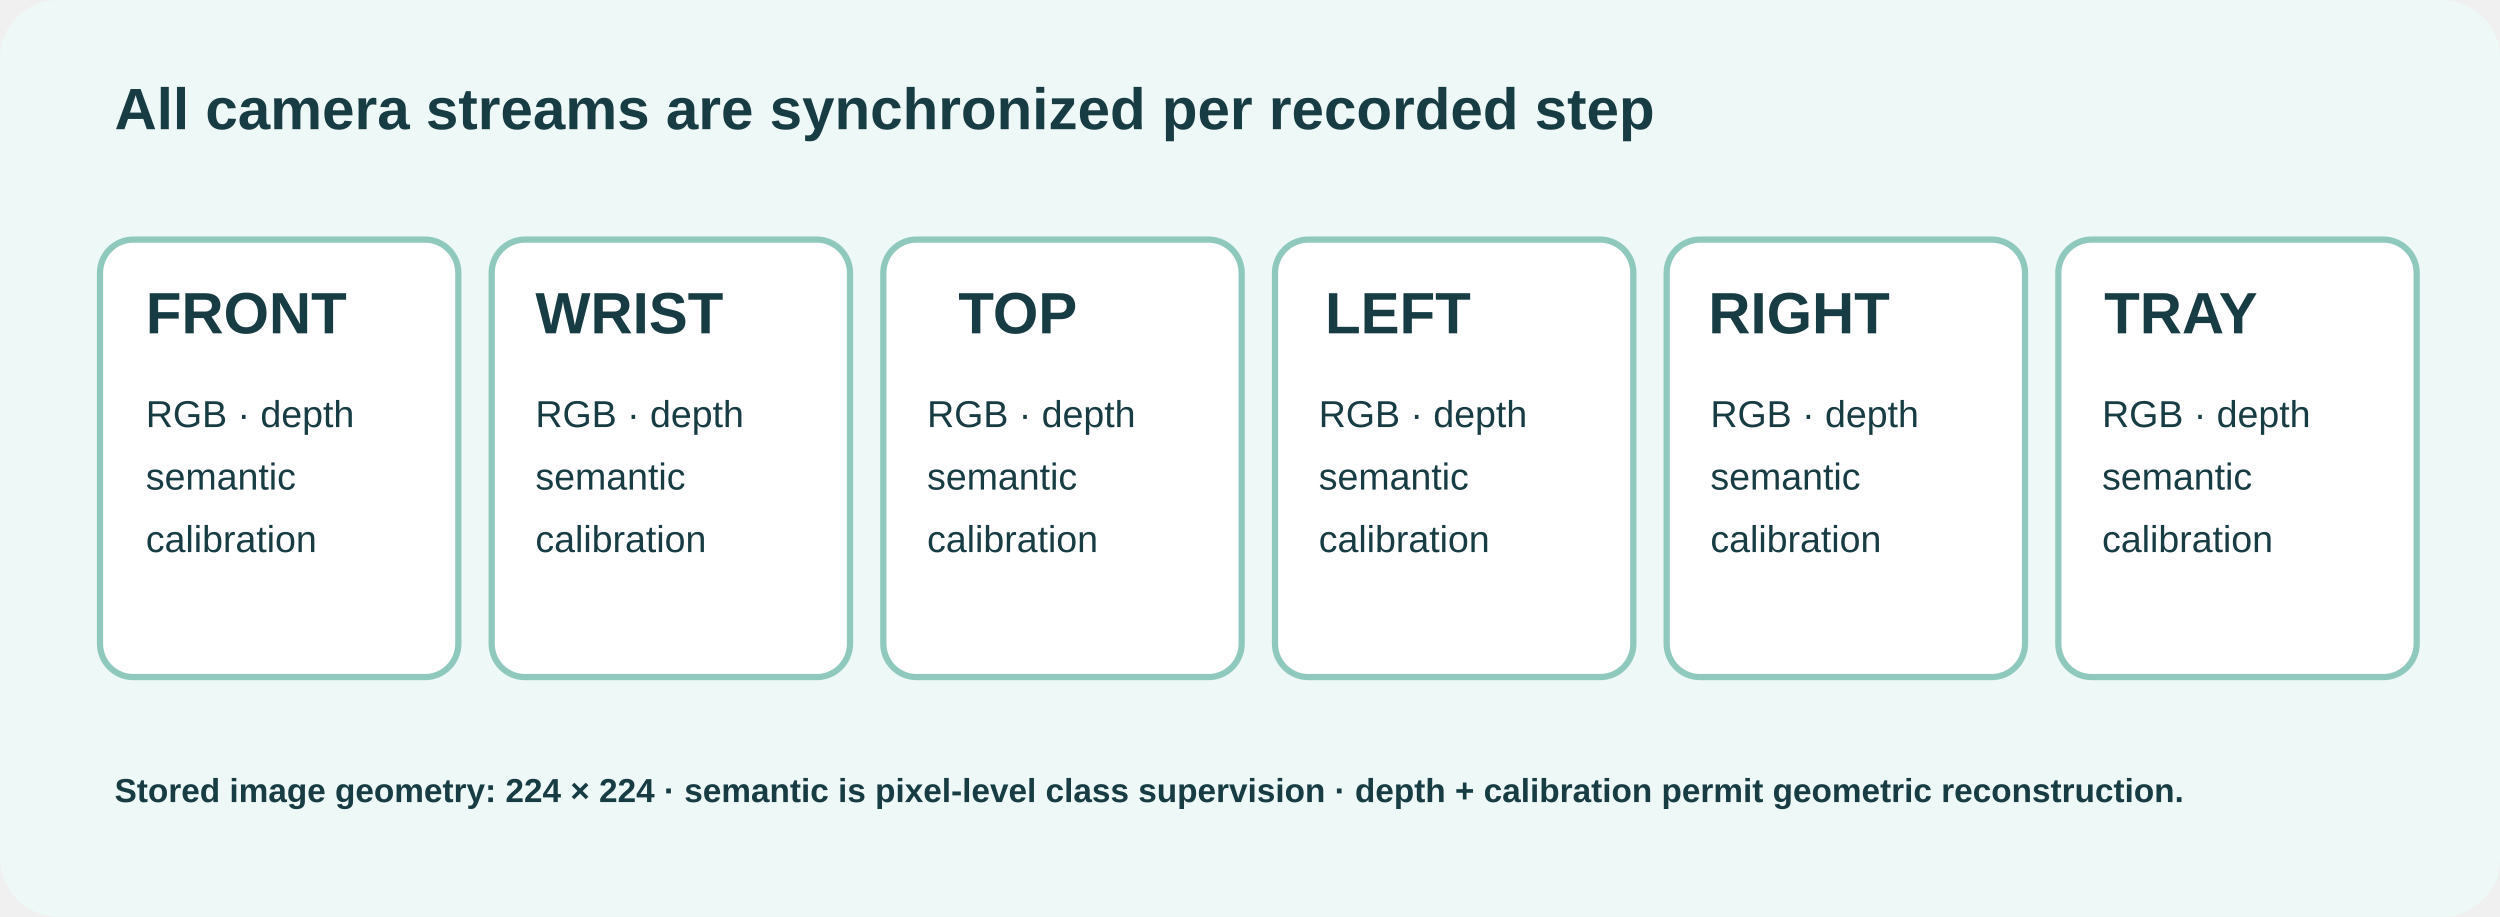
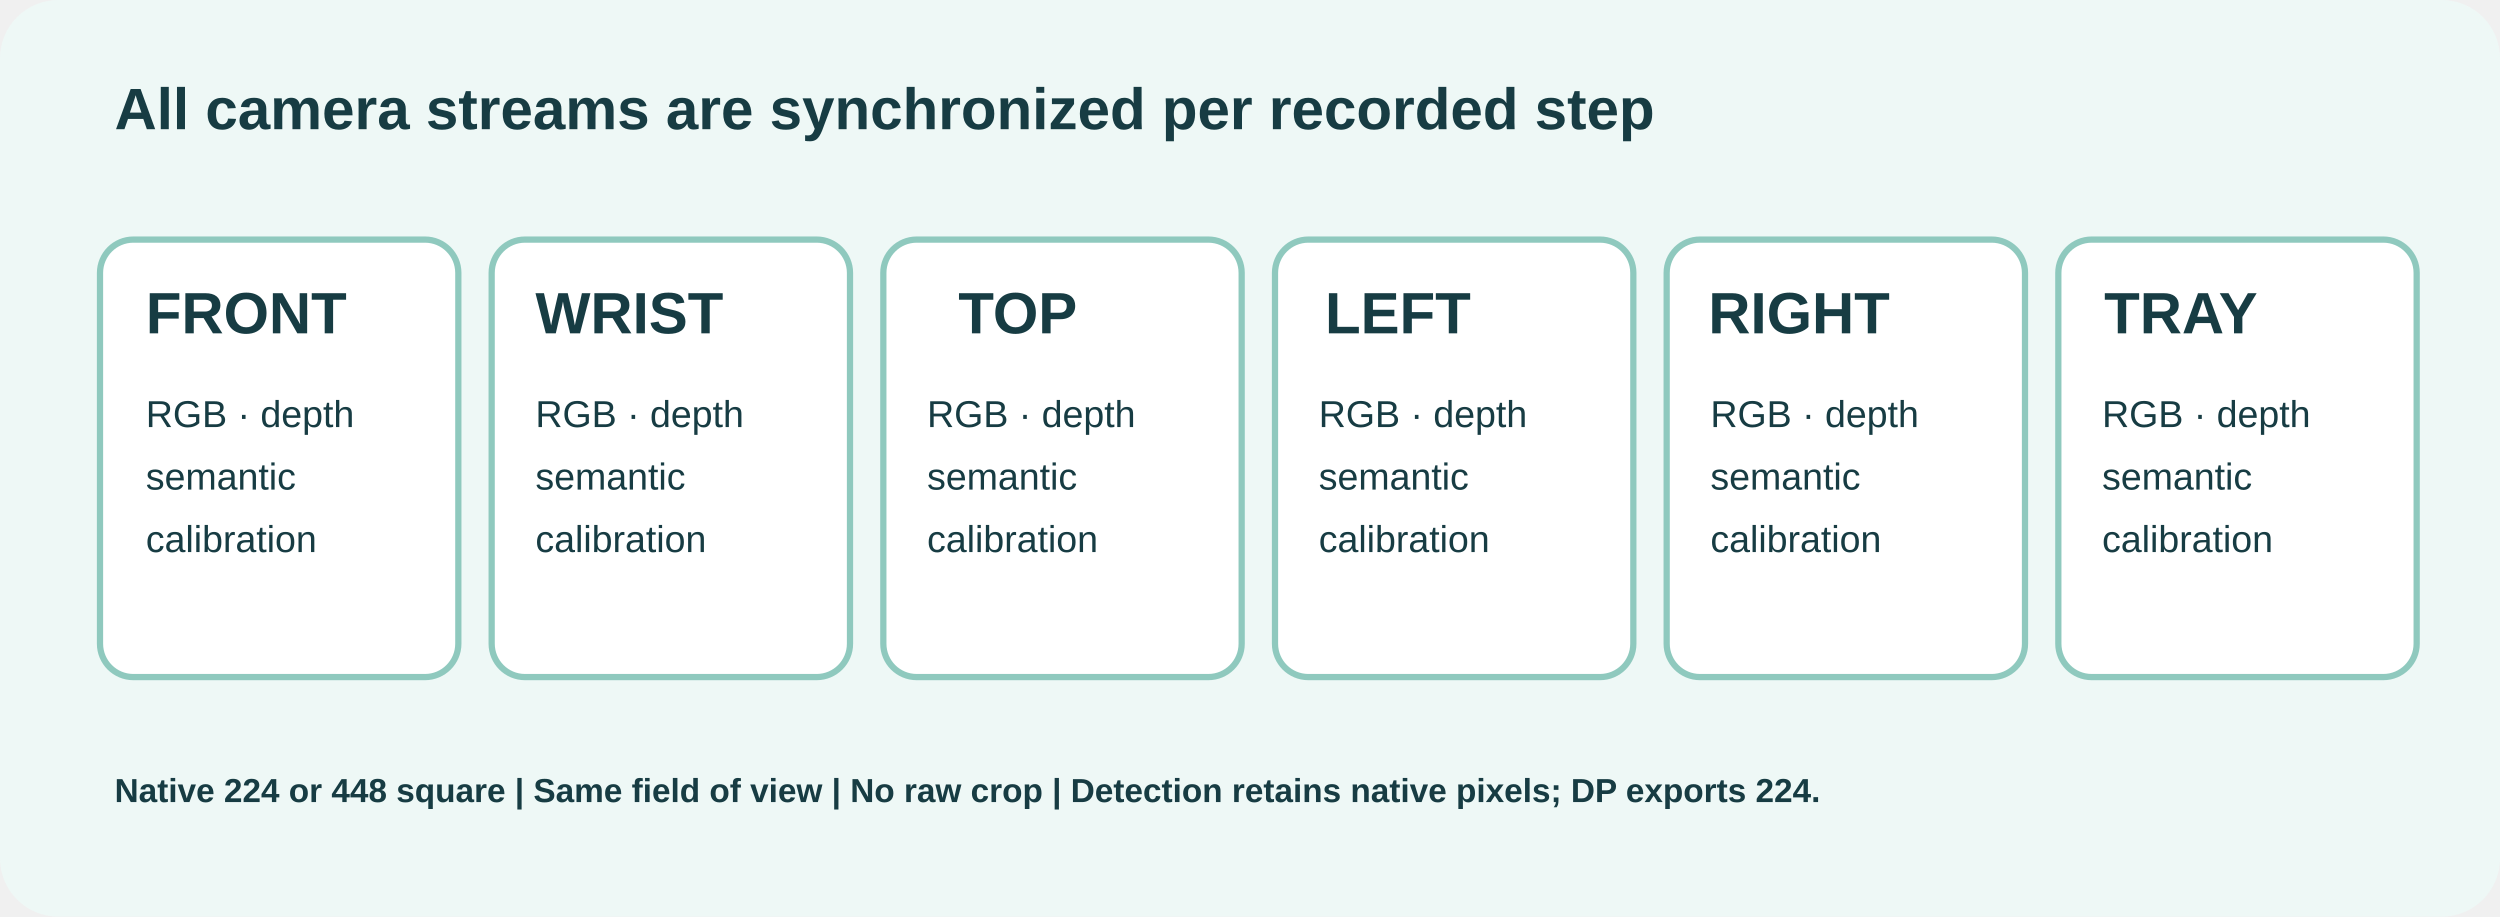
<svg xmlns="http://www.w3.org/2000/svg" width="1200" height="440" viewBox="0 0 1200 440" role="img" aria-labelledby="title desc">
  <style>text{font-family:Arial,sans-serif;fill:#173c43}.t{font-size:28px;font-weight:bold}.s{font-size:18px;fill:#45666c}.k{font-size:16px;font-weight:bold}</style>
  <rect width="1200" height="440" rx="28" fill="#eef8f6" />
  <text x="55" y="62" class="t">All camera streams are synchronized per recorded step</text>
  <g transform="translate(48 115)" fill="#fff" stroke="#8fc9be" stroke-width="3">
    <rect width="172" height="210" rx="16" />
    <rect x="188" width="172" height="210" rx="16" />
    <rect x="376" width="172" height="210" rx="16" />
    <rect x="564" width="172" height="210" rx="16" />
    <rect x="752" width="172" height="210" rx="16" />
    <rect x="940" width="172" height="210" rx="16" />
  </g>
  <g class="t">
    <text x="70" y="160">FRONT</text>
    <text x="257" y="160">WRIST</text>
    <text x="460" y="160">TOP</text>
    <text x="636" y="160">LEFT</text>
    <text x="820" y="160">RIGHT</text>
    <text x="1010" y="160">TRAY</text>
  </g>
  <g class="s">
    <text x="70" y="205">RGB · depth</text>
    <text x="70" y="235">semantic</text>
    <text x="70" y="265">calibration</text>
    <text x="257" y="205">RGB · depth</text>
    <text x="257" y="235">semantic</text>
    <text x="257" y="265">calibration</text>
    <text x="445" y="205">RGB · depth</text>
    <text x="445" y="235">semantic</text>
    <text x="445" y="265">calibration</text>
    <text x="633" y="205">RGB · depth</text>
    <text x="633" y="235">semantic</text>
    <text x="633" y="265">calibration</text>
    <text x="821" y="205">RGB · depth</text>
    <text x="821" y="235">semantic</text>
    <text x="821" y="265">calibration</text>
    <text x="1009" y="205">RGB · depth</text>
    <text x="1009" y="235">semantic</text>
    <text x="1009" y="265">calibration</text>
  </g>
-   <text x="55" y="385" class="k">Stored image geometry: 224 × 224 · semantic is pixel-level class supervision · depth + calibration permit geometric reconstruction.</text>
+   <text x="55" y="385" class="k">Native 224 or 448 square | Same field of view | No raw crop | Detection retains native pixels; DP exports 224.</text>
</svg>
